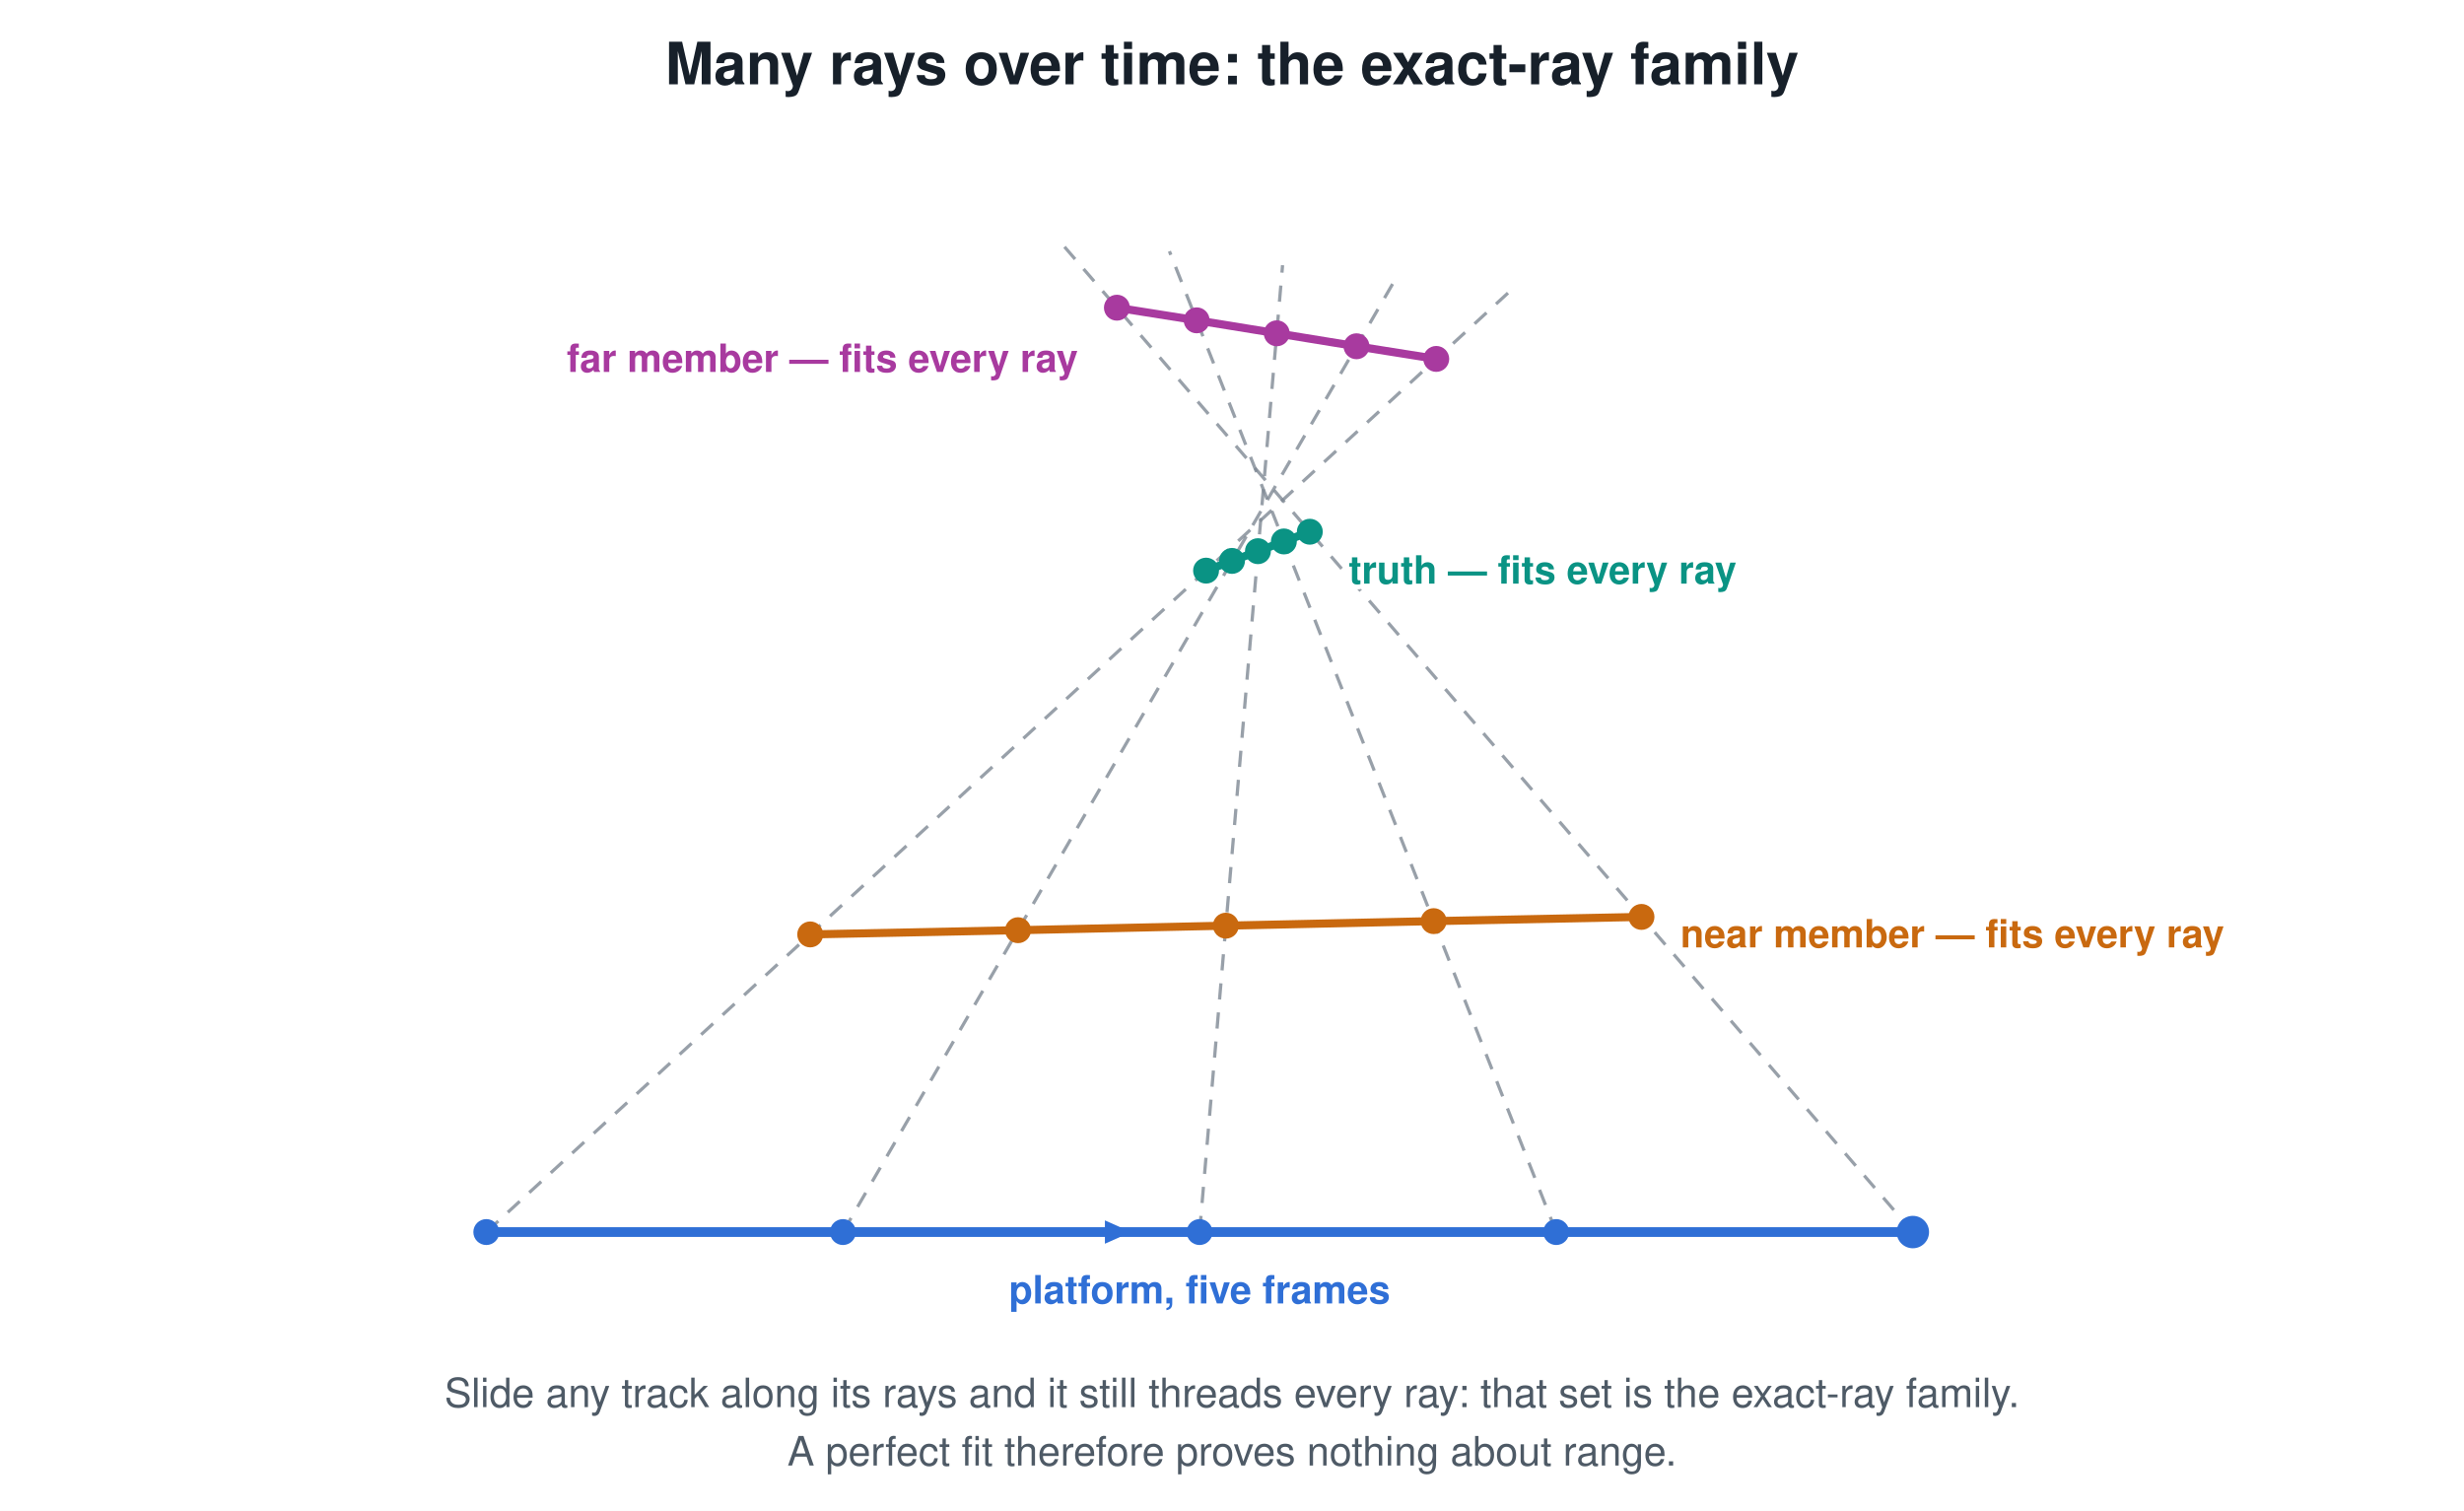
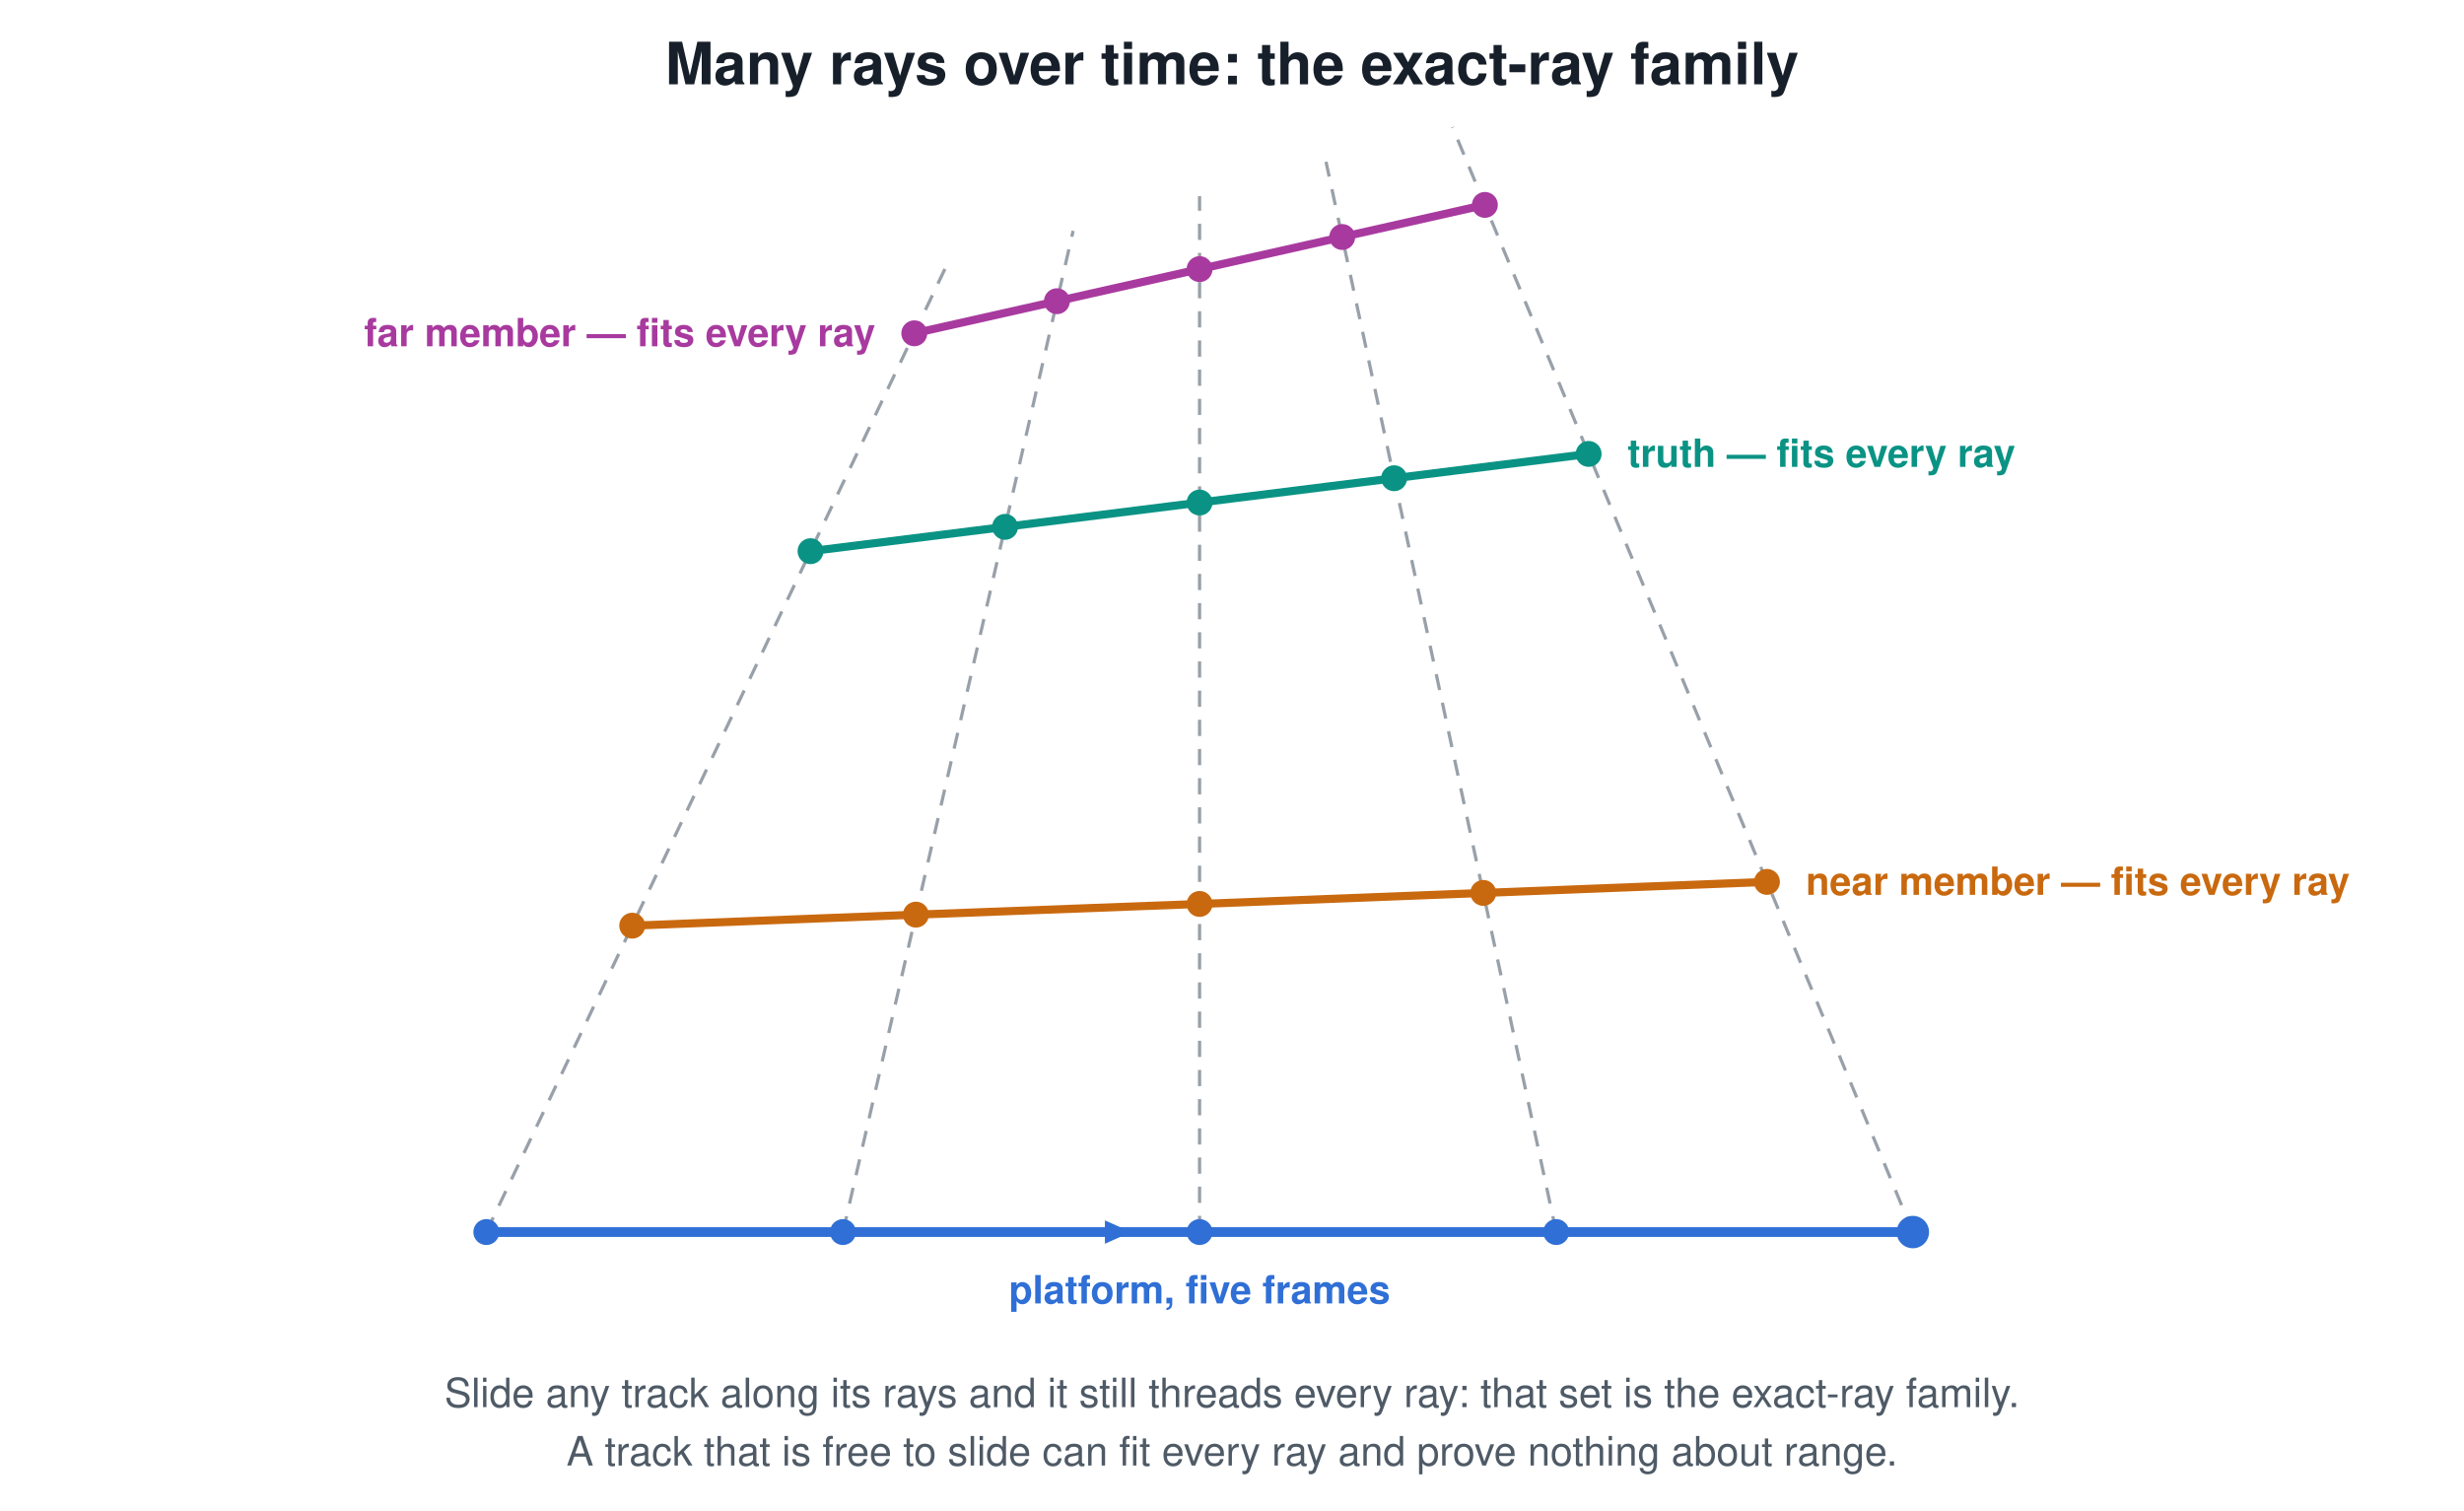
<svg xmlns="http://www.w3.org/2000/svg" width="760" height="466" viewBox="0 0 760 466" font-family="Helvetica, Arial, sans-serif">
  <rect width="760" height="466" fill="#FFFFFF" />
  <defs>
    <marker id="ap" viewBox="0 0 10 10" refX="8" refY="5" markerWidth="9" markerHeight="9" markerUnits="userSpaceOnUse" orient="auto">
      <path d="M0,1 L9,5 L0,9 z" fill="#2F6FD6" />
    </marker>
  </defs>
  <text x="380.0" y="26.0" font-family="Helvetica, Arial, sans-serif" font-size="18" font-weight="700" fill="#17202A" text-anchor="middle" style="">Many rays over time: the exact-ray family</text>
-   <line x1="150.0" y1="380.0" x2="465.2" y2="90.3" stroke="#7E8893" stroke-width="1" stroke-dasharray="5 4" opacity="0.8" />
-   <line x1="260.0" y1="380.0" x2="430.4" y2="86.1" stroke="#7E8893" stroke-width="1" stroke-dasharray="5 4" opacity="0.8" />
-   <line x1="370.0" y1="380.0" x2="395.6" y2="81.8" stroke="#7E8893" stroke-width="1" stroke-dasharray="5 4" opacity="0.8" />
-   <line x1="480.0" y1="380.0" x2="360.7" y2="77.5" stroke="#7E8893" stroke-width="1" stroke-dasharray="5 4" opacity="0.8" />
-   <line x1="590.0" y1="380.0" x2="325.9" y2="73.3" stroke="#7E8893" stroke-width="1" stroke-dasharray="5 4" opacity="0.8" />
+   <line x1="150.0" y1="380.0" x2="292.0" y2="81.8" stroke="#7E8893" stroke-width="1" stroke-dasharray="5 4" opacity="0.8" />
+   <line x1="260.0" y1="380.0" x2="331.0" y2="71.2" stroke="#7E8893" stroke-width="1" stroke-dasharray="5 4" opacity="0.8" />
+   <line x1="370.0" y1="380.0" x2="370.0" y2="60.5" stroke="#7E8893" stroke-width="1" stroke-dasharray="5 4" opacity="0.8" />
+   <line x1="480.0" y1="380.0" x2="409.0" y2="49.9" stroke="#7E8893" stroke-width="1" stroke-dasharray="5 4" opacity="0.8" />
+   <line x1="590.0" y1="380.0" x2="448.0" y2="39.2" stroke="#7E8893" stroke-width="1" stroke-dasharray="5 4" opacity="0.8" />
  <polyline points="150.0,380.0 260.0,380.0 370.0,380.0 480.0,380.0 590.0,380.0" fill="none" stroke="#2F6FD6" stroke-width="3" stroke-linejoin="round" stroke-linecap="round" />
  <line x1="260.0" y1="380.0" x2="348.0" y2="380.0" stroke="none" stroke-width="1.5" marker-end="url(#ap)" />
  <circle cx="150.0" cy="380.0" r="4" fill="#2F6FD6" />
  <circle cx="260.0" cy="380.0" r="4" fill="#2F6FD6" />
  <circle cx="370.0" cy="380.0" r="4" fill="#2F6FD6" />
  <circle cx="480.0" cy="380.0" r="4" fill="#2F6FD6" />
  <circle cx="590.0" cy="380.0" r="4" fill="#2F6FD6" />
  <circle cx="590.0" cy="380.0" r="5" fill="#2F6FD6" />
  <text x="370.0" y="402.0" font-family="Helvetica, Arial, sans-serif" font-size="12" font-weight="700" fill="#2F6FD6" text-anchor="middle" style="paint-order:stroke;stroke:#FFFFFF;stroke-width:3px;stroke-linejoin:round;">platform, five frames</text>
-   <polyline points="249.9,288.2 314.0,286.9 378.1,285.5 442.2,284.1 506.3,282.8" fill="none" stroke="#C9690F" stroke-width="2.5" stroke-linejoin="round" stroke-linecap="round" />
-   <circle cx="249.9" cy="288.2" r="4" fill="#C9690F" />
-   <circle cx="314.0" cy="286.9" r="4" fill="#C9690F" />
-   <circle cx="378.1" cy="285.5" r="4" fill="#C9690F" />
-   <circle cx="442.2" cy="284.1" r="4" fill="#C9690F" />
-   <circle cx="506.3" cy="282.8" r="4" fill="#C9690F" />
-   <text x="518.3" y="292.2" font-family="Helvetica, Arial, sans-serif" font-size="12" font-weight="700" fill="#C9690F" text-anchor="start" style="paint-order:stroke;stroke:#FFFFFF;stroke-width:3px;stroke-linejoin:round;">near member — fits every ray</text>
-   <polyline points="372.0,176.0 380.0,173.0 388.0,170.0 396.0,167.0 404.0,164.0" fill="none" stroke="#0A9384" stroke-width="2.5" stroke-linejoin="round" stroke-linecap="round" />
-   <circle cx="372.0" cy="176.0" r="4" fill="#0A9384" />
-   <circle cx="380.0" cy="173.0" r="4" fill="#0A9384" />
-   <circle cx="388.0" cy="170.0" r="4" fill="#0A9384" />
-   <circle cx="396.0" cy="167.0" r="4" fill="#0A9384" />
-   <circle cx="404.0" cy="164.0" r="4" fill="#0A9384" />
-   <text x="416.0" y="180.0" font-family="Helvetica, Arial, sans-serif" font-size="12" font-weight="700" fill="#0A9384" text-anchor="start" style="paint-order:stroke;stroke:#FFFFFF;stroke-width:3px;stroke-linejoin:round;">truth — fits every ray</text>
-   <polyline points="443.0,110.7 418.4,106.8 393.8,102.8 369.1,98.8 344.5,94.9" fill="none" stroke="#A83A9F" stroke-width="2.5" stroke-linejoin="round" stroke-linecap="round" />
-   <circle cx="443.0" cy="110.7" r="4" fill="#A83A9F" />
-   <circle cx="418.4" cy="106.8" r="4" fill="#A83A9F" />
-   <circle cx="393.8" cy="102.8" r="4" fill="#A83A9F" />
-   <circle cx="369.1" cy="98.8" r="4" fill="#A83A9F" />
-   <circle cx="344.5" cy="94.9" r="4" fill="#A83A9F" />
-   <text x="332.5" y="114.7" font-family="Helvetica, Arial, sans-serif" font-size="12" font-weight="700" fill="#A83A9F" text-anchor="end" style="paint-order:stroke;stroke:#FFFFFF;stroke-width:3px;stroke-linejoin:round;">far member — fits every ray</text>
+   <polyline points="195.0,285.5 282.5,282.1 370.0,278.8 457.5,275.4 545.0,272.0" fill="none" stroke="#C9690F" stroke-width="2.5" stroke-linejoin="round" stroke-linecap="round" />
+   <circle cx="195.0" cy="285.5" r="4" fill="#C9690F" />
+   <circle cx="282.5" cy="282.1" r="4" fill="#C9690F" />
+   <circle cx="370.0" cy="278.8" r="4" fill="#C9690F" />
+   <circle cx="457.5" cy="275.4" r="4" fill="#C9690F" />
+   <circle cx="545.0" cy="272.0" r="4" fill="#C9690F" />
+   <text x="557.0" y="276.0" font-family="Helvetica, Arial, sans-serif" font-size="12" font-weight="700" fill="#C9690F" text-anchor="start" style="paint-order:stroke;stroke:#FFFFFF;stroke-width:3px;stroke-linejoin:round;">near member — fits every ray</text>
+   <polyline points="250.0,170.0 310.0,162.5 370.0,155.0 430.0,147.5 490.0,140.0" fill="none" stroke="#0A9384" stroke-width="2.5" stroke-linejoin="round" stroke-linecap="round" />
+   <circle cx="250.0" cy="170.0" r="4" fill="#0A9384" />
+   <circle cx="310.0" cy="162.5" r="4" fill="#0A9384" />
+   <circle cx="370.0" cy="155.0" r="4" fill="#0A9384" />
+   <circle cx="430.0" cy="147.5" r="4" fill="#0A9384" />
+   <circle cx="490.0" cy="140.0" r="4" fill="#0A9384" />
+   <text x="502.0" y="144.0" font-family="Helvetica, Arial, sans-serif" font-size="12" font-weight="700" fill="#0A9384" text-anchor="start" style="paint-order:stroke;stroke:#FFFFFF;stroke-width:3px;stroke-linejoin:round;">truth — fits every ray</text>
+   <polyline points="282.0,102.8 326.0,92.9 370.0,83.0 414.0,73.1 458.0,63.2" fill="none" stroke="#A83A9F" stroke-width="2.5" stroke-linejoin="round" stroke-linecap="round" />
+   <circle cx="282.0" cy="102.8" r="4" fill="#A83A9F" />
+   <circle cx="326.0" cy="92.9" r="4" fill="#A83A9F" />
+   <circle cx="370.0" cy="83.0" r="4" fill="#A83A9F" />
+   <circle cx="414.0" cy="73.1" r="4" fill="#A83A9F" />
+   <circle cx="458.0" cy="63.2" r="4" fill="#A83A9F" />
+   <text x="270.0" y="106.8" font-family="Helvetica, Arial, sans-serif" font-size="12" font-weight="700" fill="#A83A9F" text-anchor="end" style="paint-order:stroke;stroke:#FFFFFF;stroke-width:3px;stroke-linejoin:round;">far member — fits every ray</text>
  <text x="380.0" y="434.0" font-family="Helvetica, Arial, sans-serif" font-size="12.5" font-weight="normal" fill="#4E5A66" text-anchor="middle" style="paint-order:stroke;stroke:#FFFFFF;stroke-width:3px;stroke-linejoin:round;">Slide any track along its rays and it still threads every ray: that set is the exact-ray family.</text>
-   <text x="380.0" y="452.0" font-family="Helvetica, Arial, sans-serif" font-size="12.5" font-weight="normal" fill="#4E5A66" text-anchor="middle" style="paint-order:stroke;stroke:#FFFFFF;stroke-width:3px;stroke-linejoin:round;">A perfect fit therefore proves nothing about range.</text>
+   <text x="380.0" y="452.0" font-family="Helvetica, Arial, sans-serif" font-size="12.5" font-weight="normal" fill="#4E5A66" text-anchor="middle" style="paint-order:stroke;stroke:#FFFFFF;stroke-width:3px;stroke-linejoin:round;">A track that is free to slide can fit every ray and prove nothing about range.</text>
</svg>
